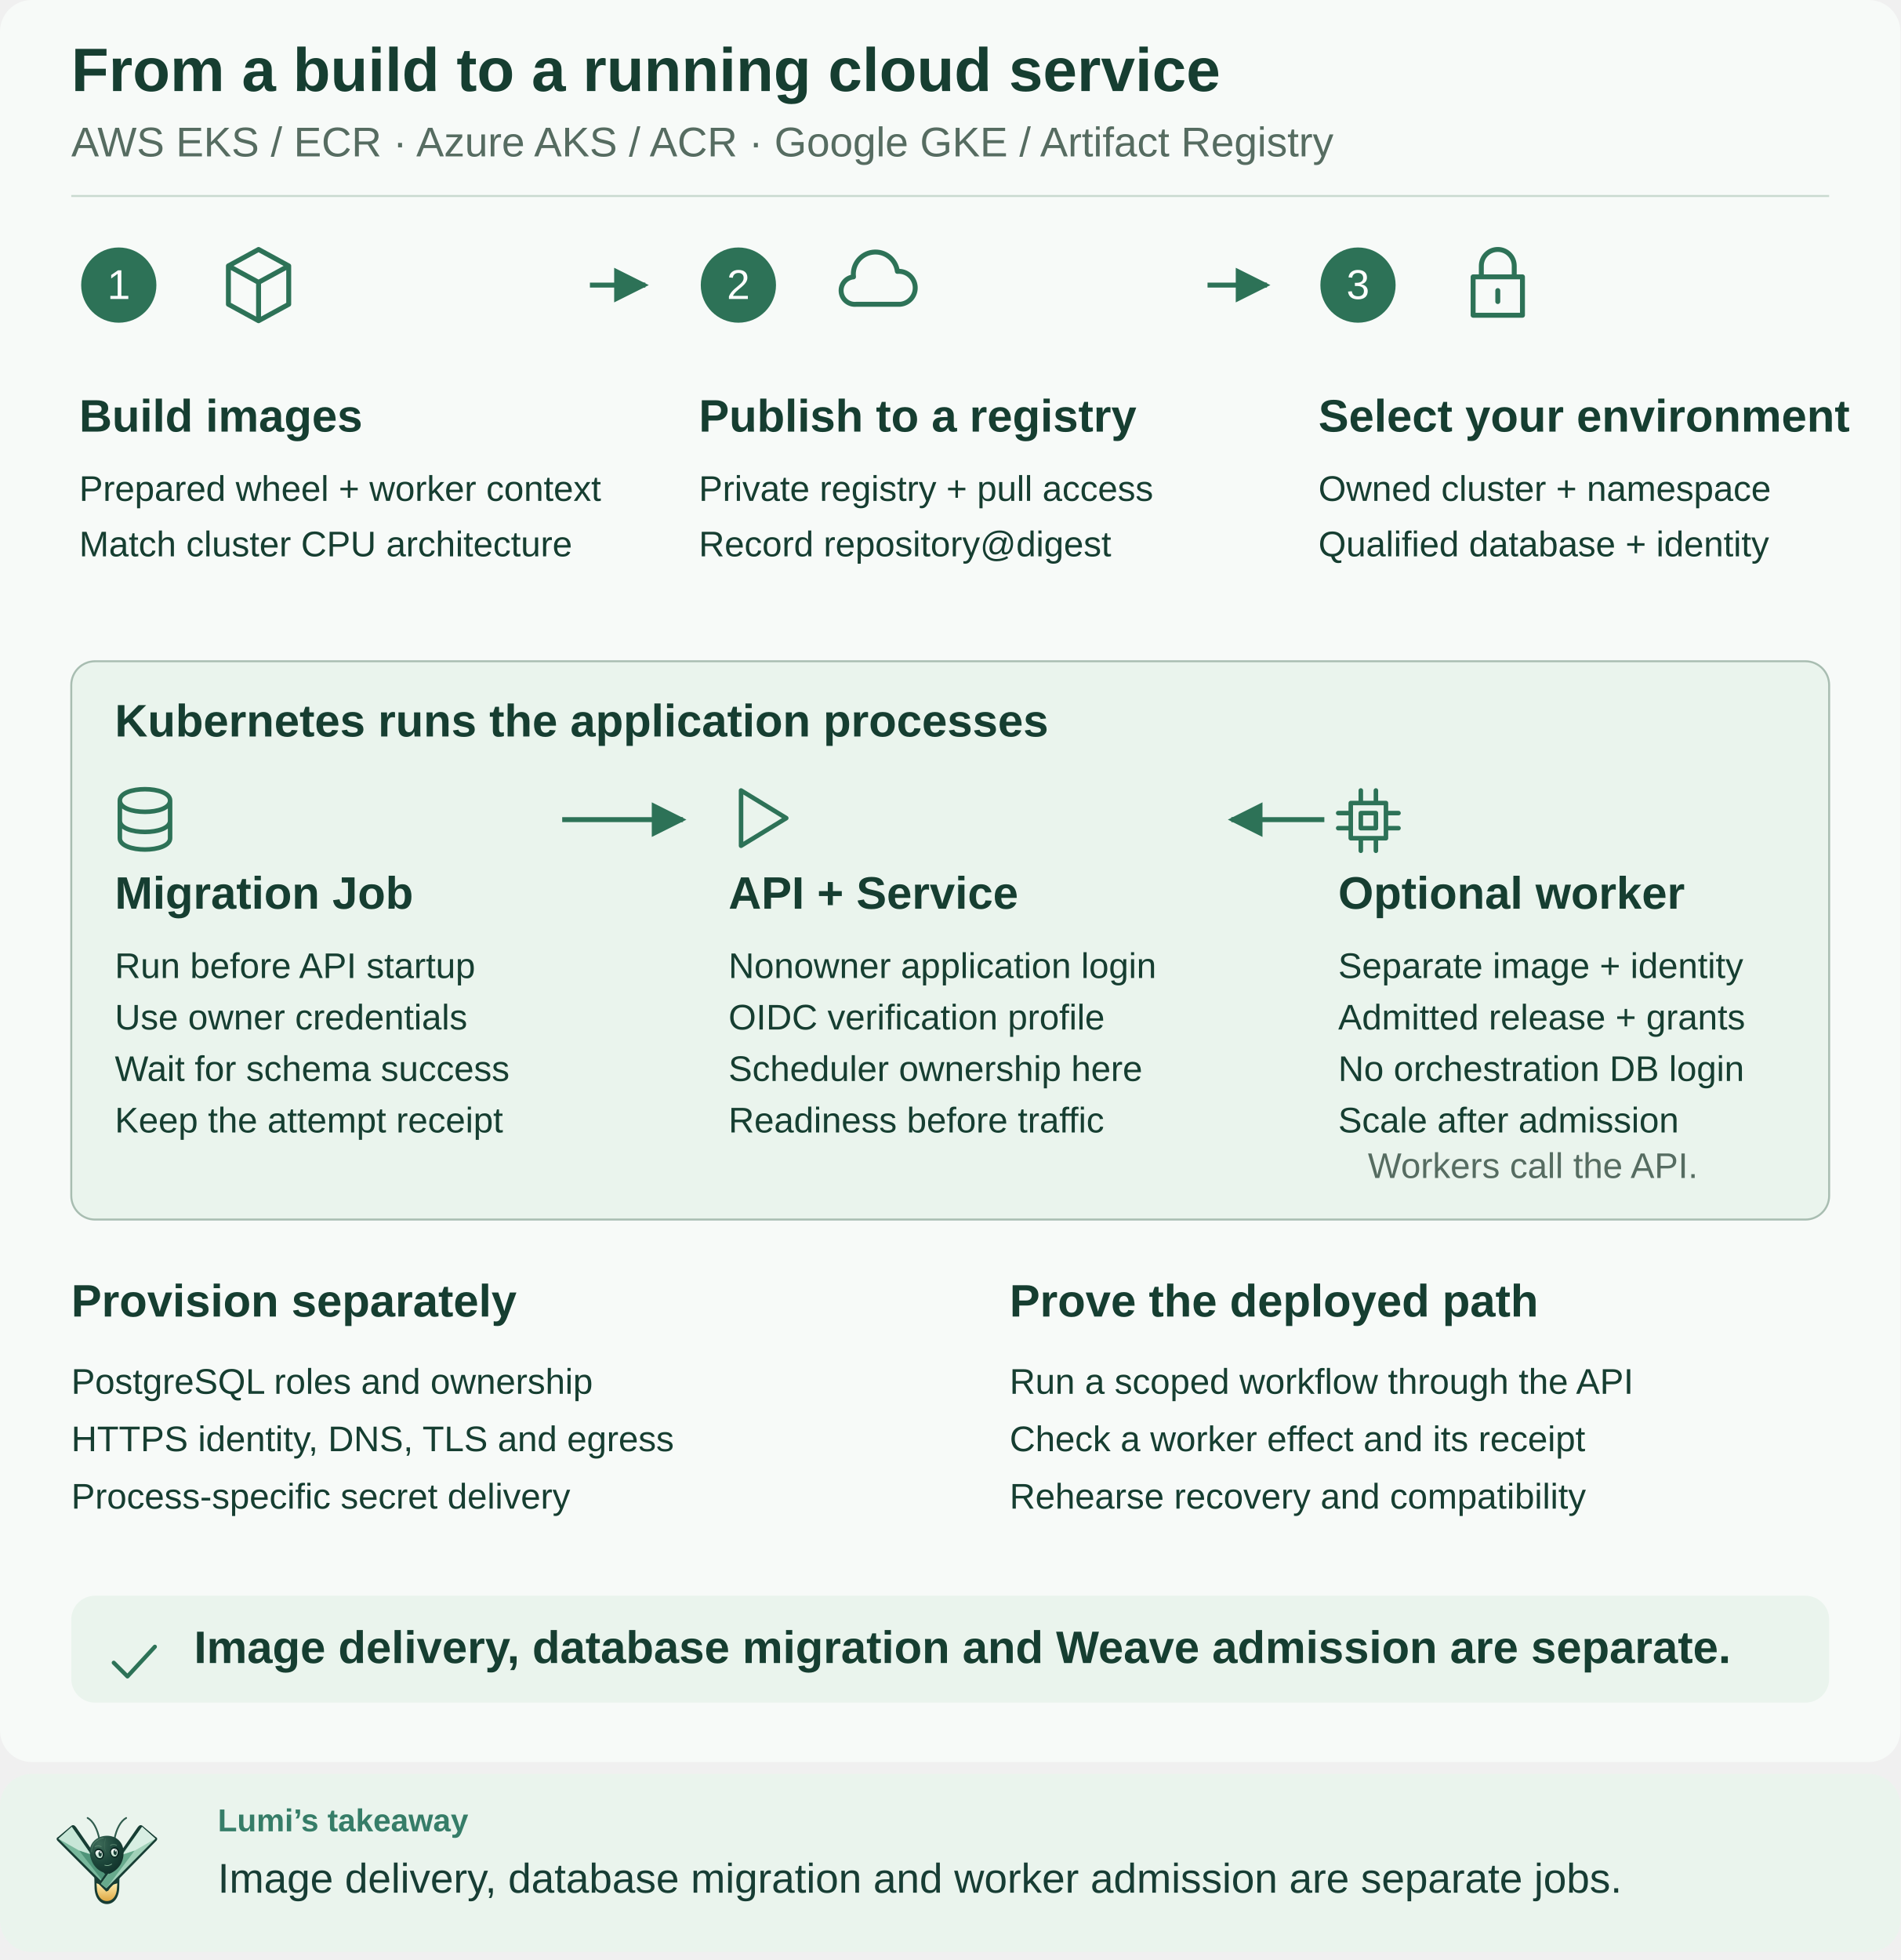
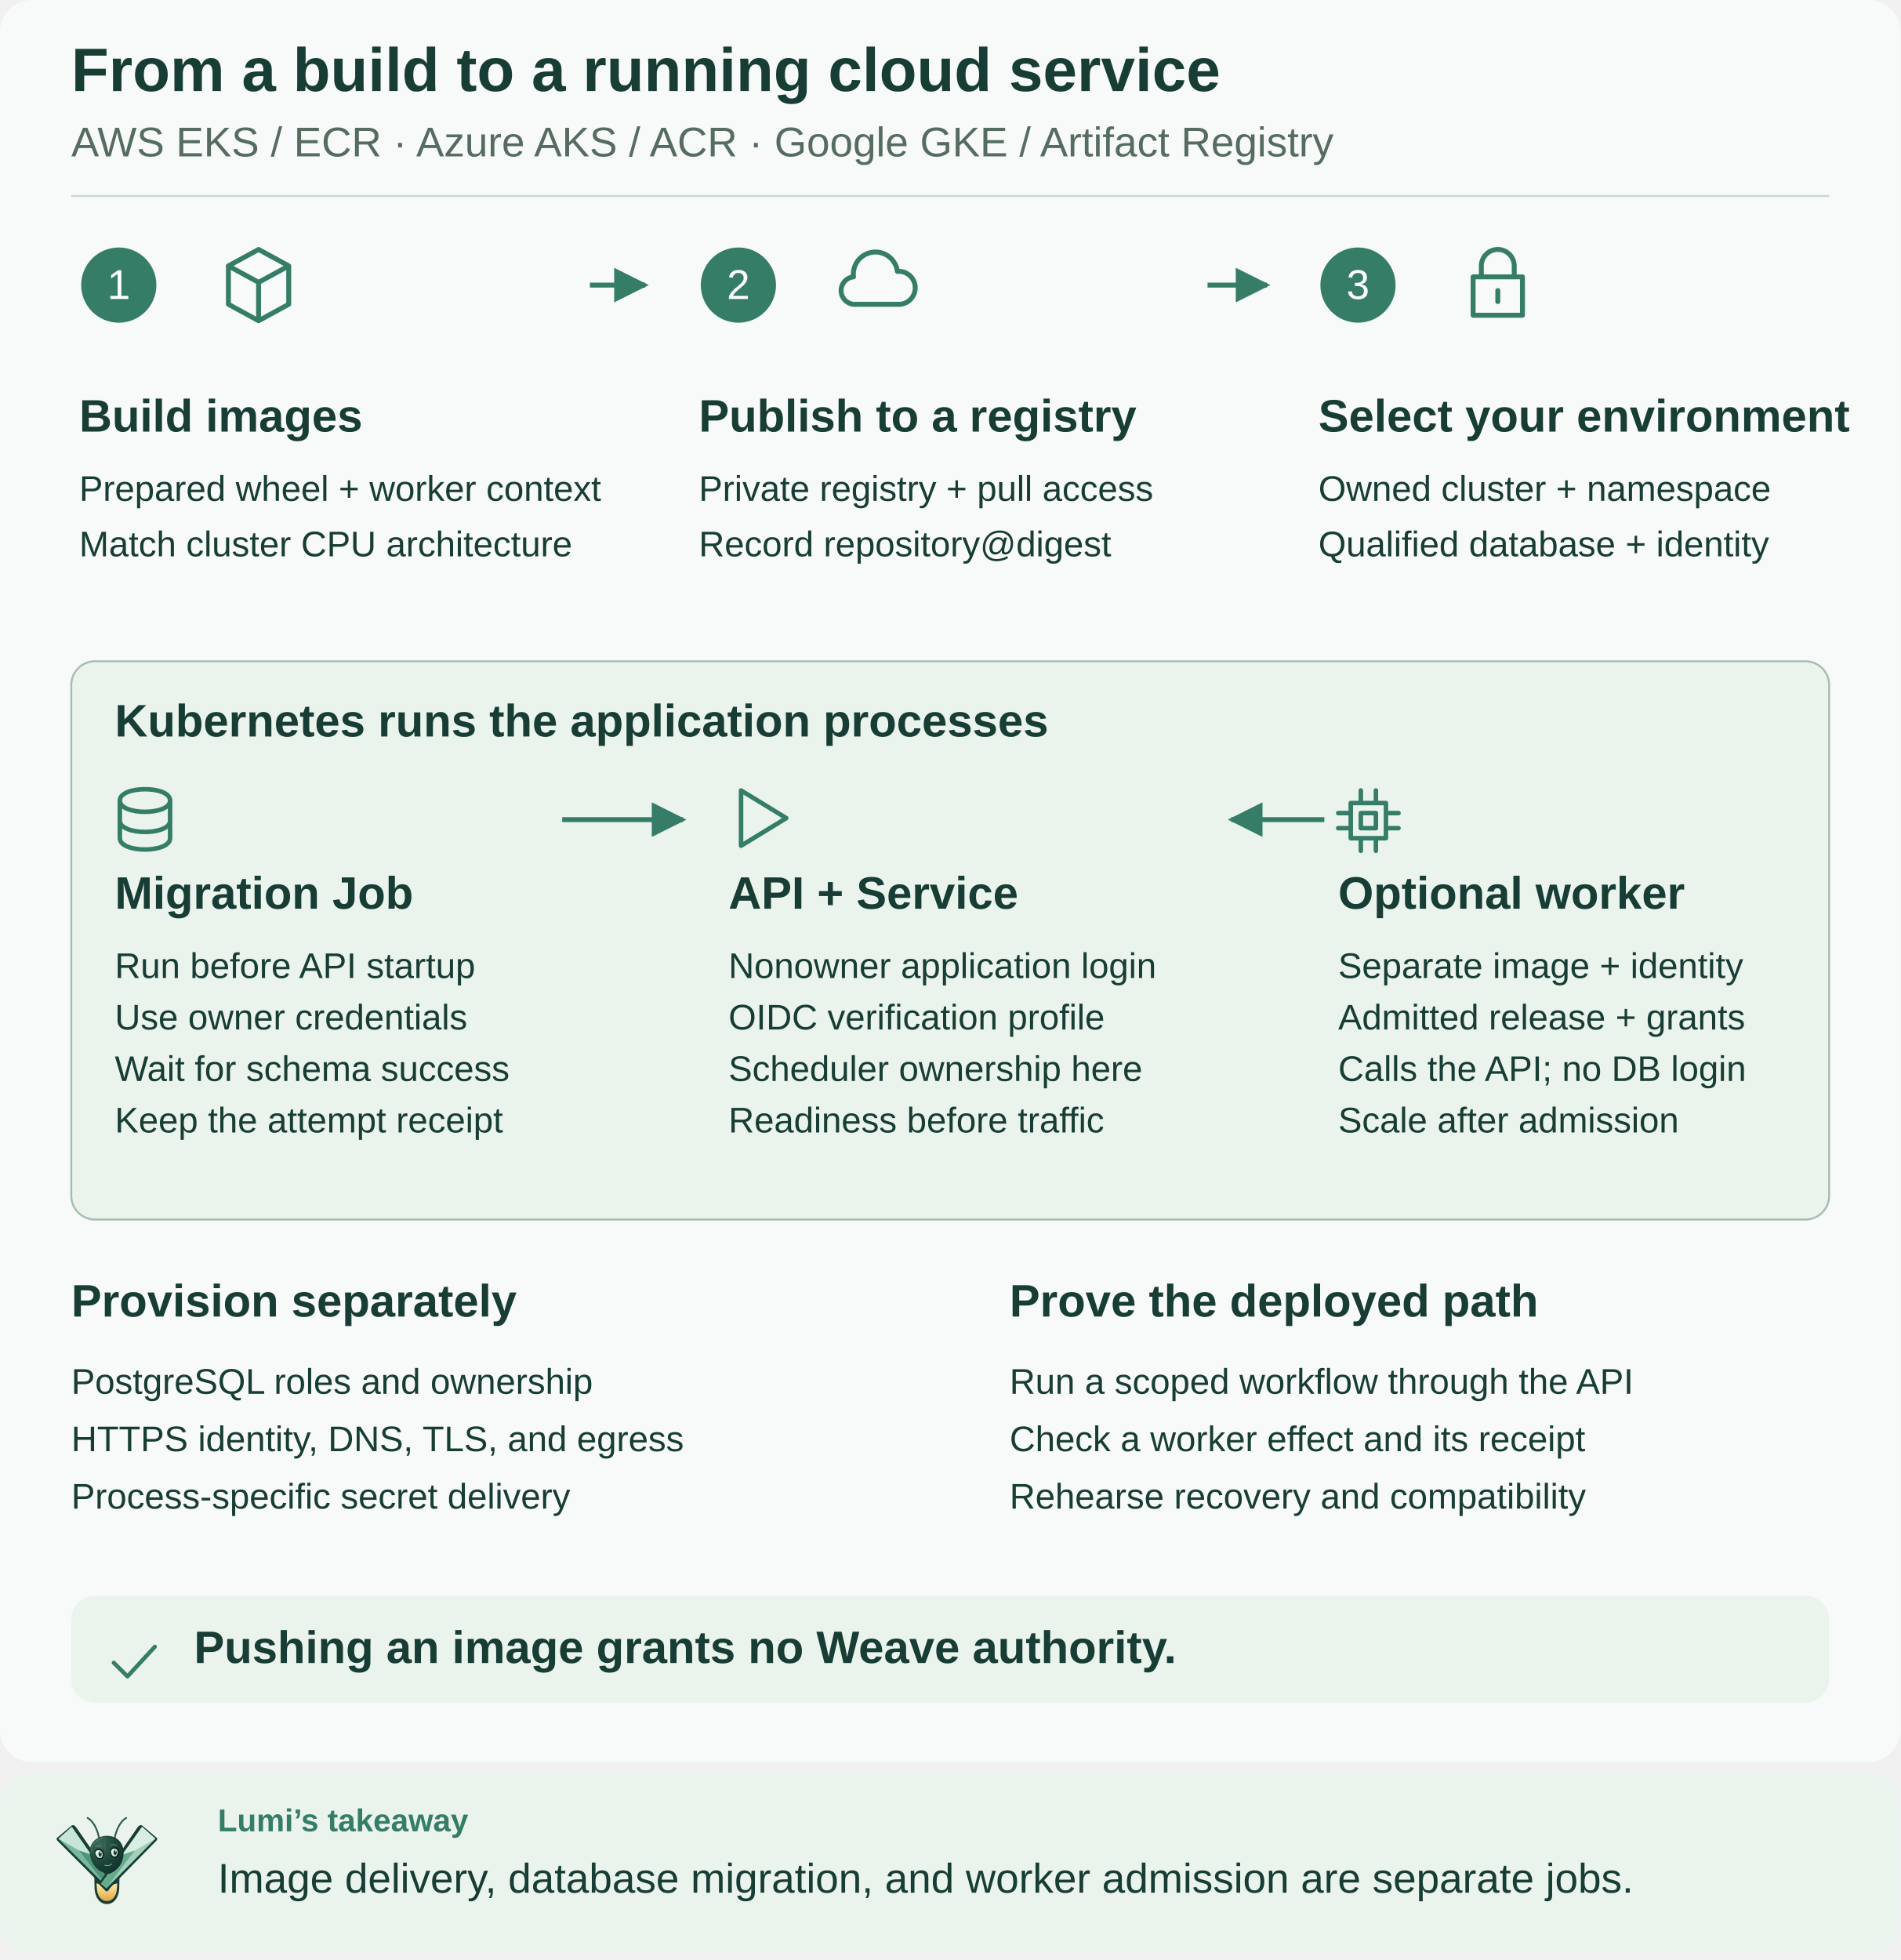
<svg xmlns="http://www.w3.org/2000/svg" width="960" height="990" viewBox="0 0 960 990" role="img" aria-labelledby="title desc">
  <defs>
    <marker id="arrow" viewBox="0 0 10 10" refX="9" refY="5" markerWidth="7" markerHeight="7" orient="auto-start-reverse">
-       <path d="M0 0L10 5L0 10Z" fill="#2d7257" />
+       <path d="M0 0L10 5L0 10Z" fill="#367D68" />
    </marker>
  </defs>
-   <style>text{font-family:"Avenir Next",Arial,Helvetica,sans-serif;fill:#163e31}.title{font-size:31px;font-weight:700}.head{font-size:23px;font-weight:700}.body{font-size:21px}.small{font-size:18px}.code{font-family:Menlo,Consolas,monospace;font-size:17px}.muted{fill:#566c61}.edge{fill:none;stroke:#2d7257;stroke-width:2.5;marker-end:url(#arrow)}.white{fill:white}</style>
+   <style>text{font-family:Arial,Helvetica,sans-serif;fill:#173D34}.title{font-size:31px;font-weight:700}.head{font-size:23px;font-weight:700}.body{font-size:21px}.small{font-size:18px}.code{font-family:Menlo,Consolas,monospace;font-size:17px}.muted{fill:#566c61}.edge{fill:none;stroke:#367D68;stroke-width:2.5;marker-end:url(#arrow)}.white{fill:white}</style>
  <rect width="960" height="890" rx="16" fill="#f7faf8" />
  <path d="M36 99H924" stroke="#c9dacf" />
  <text x="36" y="46" class="title">From a build to a running cloud service</text>
  <text x="36" y="79" class="body muted">AWS EKS / ECR · Azure AKS / ACR · Google GKE / Artifact Registry</text>
-   <circle cx="60" cy="144" r="19" fill="#2d7257" />
+   <circle cx="60" cy="144" r="19" fill="#367D68" />
  <text x="60" y="151" class="body white" text-anchor="middle">1</text>
-   <g transform="translate(114,126) scale(1.384615)" fill="none" stroke="#2d7257" stroke-width="1.8" stroke-linecap="round" stroke-linejoin="round">
+   <g transform="translate(114,126) scale(1.384615)" fill="none" stroke="#367D68" stroke-width="1.8" stroke-linecap="round" stroke-linejoin="round">
    <path d="M1 6L12 0L23 6L12 12Z M1 6V20L12 26L23 20V6 M12 12V26" />
  </g>
  <text x="40" y="218" class="head">Build images</text>
  <text x="40" y="253" class="small">Prepared wheel + worker context</text>
  <text x="40" y="281" class="small">Match cluster CPU architecture</text>
-   <circle cx="373" cy="144" r="19" fill="#2d7257" />
+   <circle cx="373" cy="144" r="19" fill="#367D68" />
  <text x="373" y="151" class="body white" text-anchor="middle">2</text>
-   <g transform="translate(427,126) scale(1.384615)" fill="none" stroke="#2d7257" stroke-width="1.8" stroke-linecap="round" stroke-linejoin="round">
+   <g transform="translate(427,126) scale(1.384615)" fill="none" stroke="#367D68" stroke-width="1.8" stroke-linecap="round" stroke-linejoin="round">
    <path d="M4 20A5 5 0 0 1 3 10A8 8 0 0 1 19 8A6 6 0 0 1 20 20Z" />
  </g>
  <text x="353" y="218" class="head">Publish to a registry</text>
  <text x="353" y="253" class="small">Private registry + pull access</text>
  <text x="353" y="281" class="small">Record repository@digest</text>
-   <circle cx="686" cy="144" r="19" fill="#2d7257" />
+   <circle cx="686" cy="144" r="19" fill="#367D68" />
  <text x="686" y="151" class="body white" text-anchor="middle">3</text>
-   <g transform="translate(740,126) scale(1.384615)" fill="none" stroke="#2d7257" stroke-width="1.8" stroke-linecap="round" stroke-linejoin="round">
+   <g transform="translate(740,126) scale(1.384615)" fill="none" stroke="#367D68" stroke-width="1.8" stroke-linecap="round" stroke-linejoin="round">
    <path d="M6 10V6A6 6 0 0 1 12 0A6 6 0 0 1 18 6V10 M3 10H21V24H3Z M12 15V19" />
  </g>
  <text x="666" y="218" class="head">Select your environment</text>
  <text x="666" y="253" class="small">Owned cluster + namespace</text>
  <text x="666" y="281" class="small">Qualified database + identity</text>
  <path class="edge" d="M298 144H326" />
  <path class="edge" d="M610 144H640" />
  <rect x="36" y="334" width="888" height="282" rx="12" fill="#eaf4ed" stroke="#a8bdb1" />
  <text x="58" y="372" class="head">Kubernetes runs the application processes</text>
-   <g transform="translate(58,398) scale(1.269231)" fill="none" stroke="#2d7257" stroke-width="1.8" stroke-linecap="round" stroke-linejoin="round">
+   <g transform="translate(58,398) scale(1.269231)" fill="none" stroke="#367D68" stroke-width="1.8" stroke-linecap="round" stroke-linejoin="round">
    <path d="M2 5C2 -1 22 -1 22 5C22 11 2 11 2 5 M2 5V20C2 26 22 26 22 20V5 M2 13C2 19 22 19 22 13" />
  </g>
  <text x="58" y="459" class="head">Migration Job</text>
  <text x="58" y="494" class="small">Run before API startup</text>
  <text x="58" y="520" class="small">Use owner credentials</text>
  <text x="58" y="546" class="small">Wait for schema success</text>
  <text x="58" y="572" class="small">Keep the attempt receipt</text>
-   <g transform="translate(368,398) scale(1.269231)" fill="none" stroke="#2d7257" stroke-width="1.8" stroke-linecap="round" stroke-linejoin="round">
+   <g transform="translate(368,398) scale(1.269231)" fill="none" stroke="#367D68" stroke-width="1.8" stroke-linecap="round" stroke-linejoin="round">
    <path d="M5 1L23 12L5 23Z" />
  </g>
  <text x="368" y="459" class="head">API + Service</text>
  <text x="368" y="494" class="small">Nonowner application login</text>
  <text x="368" y="520" class="small">OIDC verification profile</text>
  <text x="368" y="546" class="small">Scheduler ownership here</text>
  <text x="368" y="572" class="small">Readiness before traffic</text>
-   <g transform="translate(676,398) scale(1.269231)" fill="none" stroke="#2d7257" stroke-width="1.8" stroke-linecap="round" stroke-linejoin="round">
+   <g transform="translate(676,398) scale(1.269231)" fill="none" stroke="#367D68" stroke-width="1.8" stroke-linecap="round" stroke-linejoin="round">
    <path d="M5 6H19V20H5Z M9 1V6 M15 1V6 M9 20V25 M15 20V25 M0 10H5 M0 16H5 M19 10H24 M19 16H24 M9 10H15V16H9Z" />
  </g>
  <text x="676" y="459" class="head">Optional worker</text>
  <text x="676" y="494" class="small">Separate image + identity</text>
  <text x="676" y="520" class="small">Admitted release + grants</text>
-   <text x="676" y="546" class="small">No orchestration DB login</text>
+   <text x="676" y="546" class="small">Calls the API; no DB login</text>
  <text x="676" y="572" class="small">Scale after admission</text>
  <path class="edge" d="M284 414H345" />
  <path class="edge" d="M669 414H622" />
-   <text x="691" y="595" class="small muted">Workers call the API.</text>
  <text x="36" y="665" class="head">Provision separately</text>
  <text x="36" y="704" class="small">PostgreSQL roles and ownership</text>
-   <text x="36" y="733" class="small">HTTPS identity, DNS, TLS and egress</text>
+   <text x="36" y="733" class="small">HTTPS identity, DNS, TLS, and egress</text>
  <text x="36" y="762" class="small">Process-specific secret delivery</text>
  <text x="510" y="665" class="head">Prove the deployed path</text>
  <text x="510" y="704" class="small">Run a scoped workflow through the API</text>
  <text x="510" y="733" class="small">Check a worker effect and its receipt</text>
  <text x="510" y="762" class="small">Rehearse recovery and compatibility</text>
  <rect x="36" y="806" width="888" height="54" rx="12" fill="#eaf4ed" />
-   <g transform="translate(54,826) scale(1.153846)" fill="none" stroke="#2d7257" stroke-width="1.8" stroke-linecap="round" stroke-linejoin="round">
+   <g transform="translate(54,826) scale(1.153846)" fill="none" stroke="#367D68" stroke-width="1.8" stroke-linecap="round" stroke-linejoin="round">
    <path d="M3 12L9 18L21 5" />
  </g>
-   <text x="98" y="840" class="head">Image delivery, database migration and Weave admission are separate.</text>
+   <text x="98" y="840" class="head">Pushing an image grants no Weave authority.</text>
  <g id="lumi-takeaway">
    <rect x="0" y="896" width="960" height="90" rx="16" fill="#EAF4ED" />
    <g transform="translate(22 907) scale(.25)">
      <defs>
        <radialGradient id="lumi-face" cx=".3" cy=".2" r=".9">
          <stop stop-color="#3C6957" />
          <stop offset=".55" stop-color="#1C463A" />
          <stop offset="1" stop-color="#102E28" />
        </radialGradient>
        <linearGradient id="lumi-eye" x1="0" y1="0" x2="0" y2="1">
          <stop stop-color="#FFFFFF" />
          <stop offset="1" stop-color="#B8DCC8" />
        </linearGradient>
        <linearGradient id="lumi-lantern" x1="0" y1="0" x2="0" y2="1">
          <stop stop-color="#FFEDAD" />
          <stop offset="1" stop-color="#DDA743" />
        </linearGradient>
      </defs>
      <g stroke-linecap="round" stroke-linejoin="round">
        <path d="M113 89C109 67 100 51 89 45M143 89C147 67 156 51 167 45" fill="none" stroke="#315C4E" stroke-width="3.5" />
        <path d="M102 134Q128 122 154 134L153 184C153 206 142 219 128 219C114 219 103 206 103 184Z" fill="#173D34" />
        <path d="M107 177Q128 185 149 177L148 191C146 205 138 213 128 213C118 213 110 205 108 191Z" fill="url(#lumi-lantern)" />
        <path d="M30 83L56 61Q61 57 66 64L142 174L130 193L28 91Q24 86 30 83Z" fill="#173D34" />
        <path d="M57 63L135 175L129 185L30 87Z" fill="#78B89C" />
        <path d="M57 63L96 119L72 111L30 87Z" fill="#C7E6D7" />
        <path d="M72 111L96 119L135 175L129 185Z" fill="#4F9479" />
        <path d="M226 83L200 61Q195 57 190 64L111 178L127 194L228 91Q232 86 226 83Z" fill="#173D34" />
        <path d="M199 63L116 178L127 187L226 87Z" fill="#A1D1B9" />
        <path d="M199 63L160 119L184 111L226 87Z" fill="#D8EEE3" />
        <path d="M184 111L160 119L116 178L127 187Z" fill="#68AA8D" />
        <g transform="rotate(-5 128 120)">
          <path d="M94 115C93 95 108 81 128 81C148 81 163 95 162 115       C162 135 150 152 130 158C109 155 95 138 94 115Z" fill="url(#lumi-face)" />
          <path d="M98 111C98 96 110 86 124 85" fill="none" stroke="#83AF94" stroke-width="1.2" opacity=".5" />
          <path d="M128 87C124 99 124 106 126 112" fill="none" stroke="#58856B" stroke-width="1" opacity=".4" />
          <path d="M103 114C104 106 111 103 117 107C124 111 124 120 119 126       C111 131 104 124 103 114Z" fill="#0C2923" />
          <path d="M105 114C106 109 111 107 116 110C120 113 121 120 117 124       C111 127 106 122 105 114Z" fill="url(#lumi-eye)" />
          <ellipse cx="114.5" cy="116.5" rx="3.3" ry="5.4" fill="#173D34" />
          <circle cx="115.5" cy="113.5" r="1.4" fill="#FFFFFF" />
          <path d="M135 112C138 105 145 103 151 108C156 114 153 124 147 127       C139 129 133 120 135 112Z" fill="#0C2923" />
          <path d="M137 113C139 108 144 107 148 110C152 114 150 121 146 124       C140 126 136 120 137 113Z" fill="url(#lumi-eye)" />
          <ellipse cx="145" cy="116" rx="3.3" ry="5.4" fill="#173D34" />
          <circle cx="146" cy="113" r="1.4" fill="#FFFFFF" />
          <path d="M106 101Q112 98 118 102M137 101Q143 98 149 102" fill="none" stroke="#6C997E" stroke-width="1.8" opacity=".65" />
          <path d="M122 140Q129 143 136 139" fill="none" stroke="#84B295" stroke-width="1.5" />
        </g>
      </g>
    </g>
    <text x="110" y="925" style="font-family:Arial,Helvetica,sans-serif;font-size:16px;font-weight:700;fill:#367D68">Lumi’s takeaway</text>
-     <text x="110" y="956" style="font-family:Arial,Helvetica,sans-serif;font-size:21px;fill:#173D34">Image delivery, database migration and worker admission are separate jobs.</text>
+     <text x="110" y="956" style="font-family:Arial,Helvetica,sans-serif;font-size:21px;fill:#173D34">Image delivery, database migration, and worker admission are separate jobs.</text>
  </g>
</svg>
